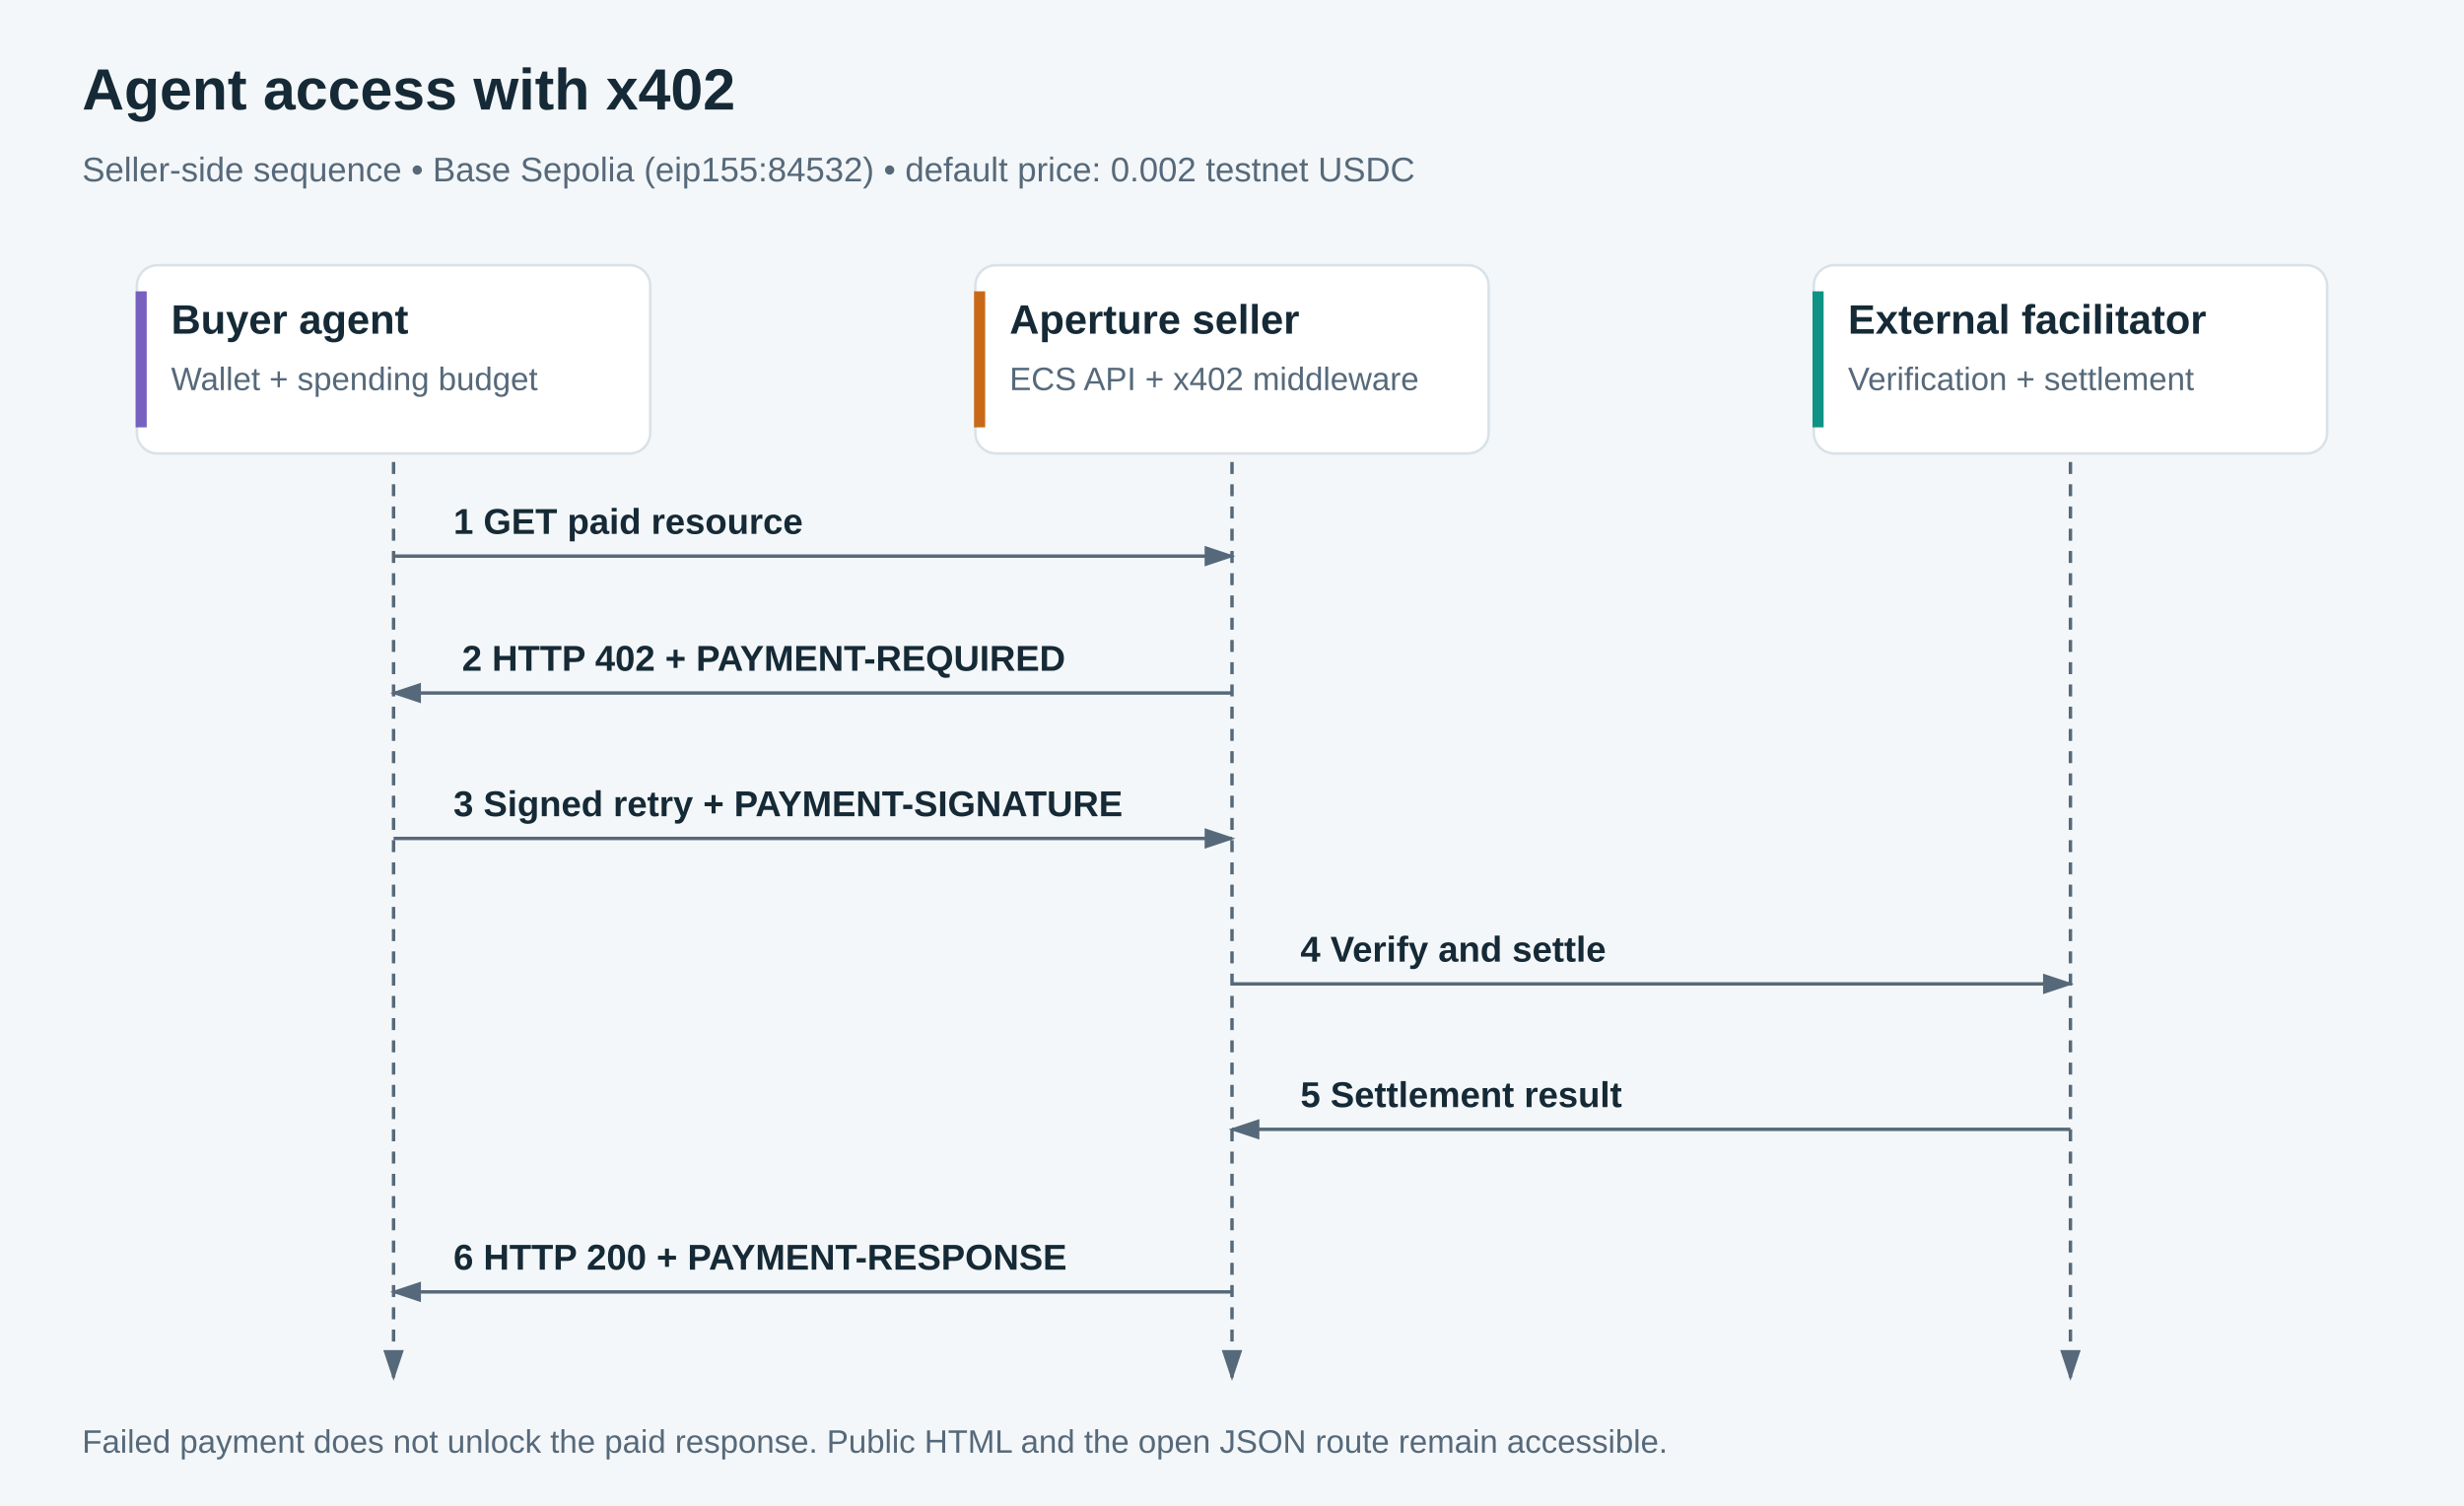
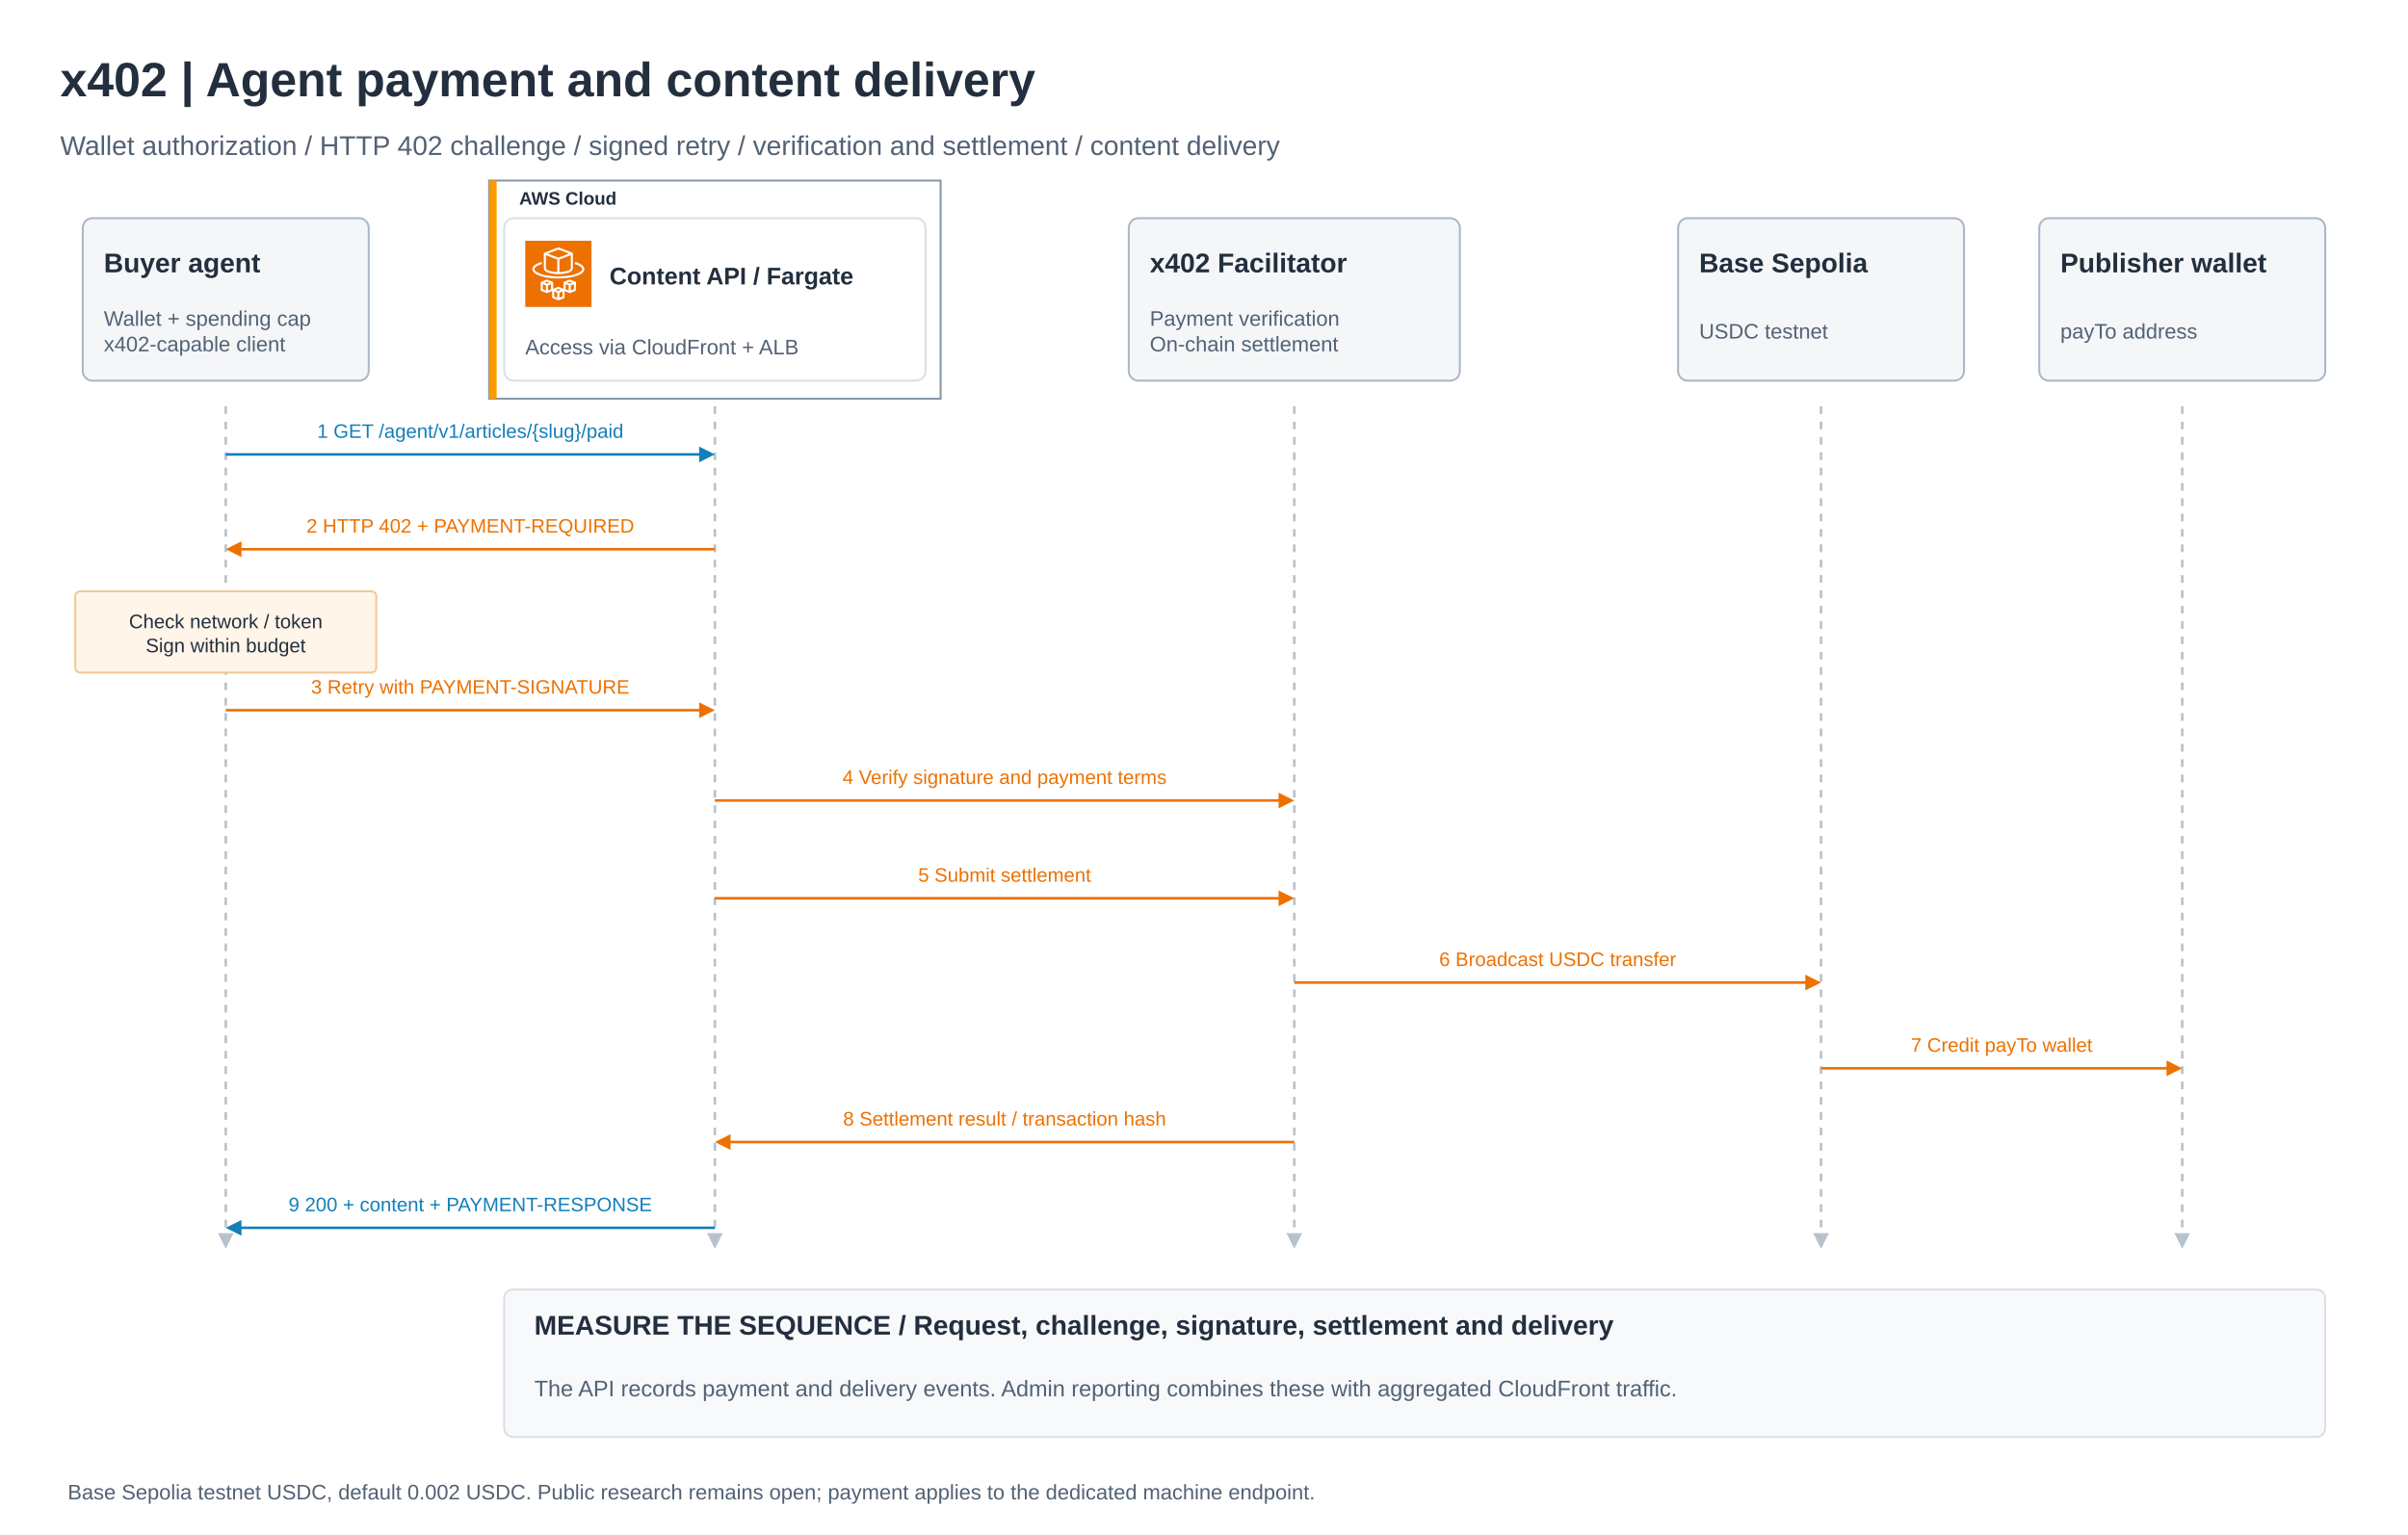
- <svg xmlns="http://www.w3.org/2000/svg" width="1440" height="880" viewBox="0 0 1440 880">
-   <defs>
-     <marker id="arrow" markerWidth="10" markerHeight="10" refX="8" refY="3" orient="auto" markerUnits="strokeWidth">
-       <path d="M0,0 L0,6 L9,3 z" fill="#56697A" />
-     </marker>
-   </defs>
-   <rect x="0" y="0" width="1440" height="880" rx="0" fill="#F4F7F9" stroke="#F4F7F9" stroke-width="1.5" />
-   <text fill="#152A36" font-family="Arial, sans-serif" font-size="34" font-weight="700" text-anchor="start">
-     <tspan x="48" y="64.0">Agent access with x402</tspan>
-   </text>
-   <text fill="#56697A" font-family="Arial, sans-serif" font-size="20" font-weight="400" text-anchor="start">
-     <tspan x="48" y="106.0">Seller-side sequence • Base Sepolia (eip155:84532) • default price: 0.002 testnet USDC</tspan>
-   </text>
-   <rect x="80" y="155" width="300" height="110" rx="12" fill="#FFFFFF" stroke="#D9E2E8" stroke-width="1.5" />
-   <rect x="80" y="171" width="5" height="78" rx="0" fill="#7760C0" stroke="#7760C0" stroke-width="1.5" />
-   <text fill="#152A36" font-family="Arial, sans-serif" font-size="24" font-weight="700" text-anchor="start">
-     <tspan x="100" y="195.0">Buyer agent</tspan>
-   </text>
-   <text fill="#56697A" font-family="Arial, sans-serif" font-size="19" font-weight="400" text-anchor="start">
-     <tspan x="100" y="228.0">Wallet + spending budget</tspan>
-   </text>
-   <rect x="570" y="155" width="300" height="110" rx="12" fill="#FFFFFF" stroke="#D9E2E8" stroke-width="1.5" />
-   <rect x="570" y="171" width="5" height="78" rx="0" fill="#C96917" stroke="#C96917" stroke-width="1.5" />
-   <text fill="#152A36" font-family="Arial, sans-serif" font-size="24" font-weight="700" text-anchor="start">
-     <tspan x="590" y="195.0">Aperture seller</tspan>
-   </text>
-   <text fill="#56697A" font-family="Arial, sans-serif" font-size="19" font-weight="400" text-anchor="start">
-     <tspan x="590" y="228.0">ECS API + x402 middleware</tspan>
-   </text>
-   <rect x="1060" y="155" width="300" height="110" rx="12" fill="#FFFFFF" stroke="#D9E2E8" stroke-width="1.5" />
-   <rect x="1060" y="171" width="5" height="78" rx="0" fill="#0E9384" stroke="#0E9384" stroke-width="1.5" />
-   <text fill="#152A36" font-family="Arial, sans-serif" font-size="24" font-weight="700" text-anchor="start">
-     <tspan x="1080" y="195.0">External facilitator</tspan>
-   </text>
-   <text fill="#56697A" font-family="Arial, sans-serif" font-size="19" font-weight="400" text-anchor="start">
-     <tspan x="1080" y="228.0">Verification + settlement</tspan>
-   </text>
-   <polyline points="230,270 230,805" fill="none" stroke="#56697A" stroke-width="2" stroke-dasharray="7 6" marker-end="url(#arrow)" />
-   <polyline points="720,270 720,805" fill="none" stroke="#56697A" stroke-width="2" stroke-dasharray="7 6" marker-end="url(#arrow)" />
-   <polyline points="1210,270 1210,805" fill="none" stroke="#56697A" stroke-width="2" stroke-dasharray="7 6" marker-end="url(#arrow)" />
-   <text fill="#152A36" font-family="Arial, sans-serif" font-size="21" font-weight="700" text-anchor="start">
-     <tspan x="265" y="312.0">1   GET paid resource</tspan>
-   </text>
-   <polyline points="230,325 720,325" fill="none" stroke="#56697A" stroke-width="2" marker-end="url(#arrow)" />
-   <text fill="#152A36" font-family="Arial, sans-serif" font-size="21" font-weight="700" text-anchor="start">
-     <tspan x="270" y="392.0">2   HTTP 402 + PAYMENT-REQUIRED</tspan>
-   </text>
-   <polyline points="720,405 230,405" fill="none" stroke="#56697A" stroke-width="2" marker-end="url(#arrow)" />
-   <text fill="#152A36" font-family="Arial, sans-serif" font-size="21" font-weight="700" text-anchor="start">
-     <tspan x="265" y="477.0">3   Signed retry + PAYMENT-SIGNATURE</tspan>
-   </text>
-   <polyline points="230,490 720,490" fill="none" stroke="#56697A" stroke-width="2" marker-end="url(#arrow)" />
-   <text fill="#152A36" font-family="Arial, sans-serif" font-size="21" font-weight="700" text-anchor="start">
-     <tspan x="760" y="562.0">4   Verify and settle</tspan>
-   </text>
-   <polyline points="720,575 1210,575" fill="none" stroke="#56697A" stroke-width="2" marker-end="url(#arrow)" />
-   <text fill="#152A36" font-family="Arial, sans-serif" font-size="21" font-weight="700" text-anchor="start">
-     <tspan x="760" y="647.0">5   Settlement result</tspan>
-   </text>
-   <polyline points="1210,660 720,660" fill="none" stroke="#56697A" stroke-width="2" marker-end="url(#arrow)" />
-   <text fill="#152A36" font-family="Arial, sans-serif" font-size="21" font-weight="700" text-anchor="start">
-     <tspan x="265" y="742.0">6   HTTP 200 + PAYMENT-RESPONSE</tspan>
-   </text>
-   <polyline points="720,755 230,755" fill="none" stroke="#56697A" stroke-width="2" marker-end="url(#arrow)" />
-   <text fill="#56697A" font-family="Arial, sans-serif" font-size="19" font-weight="400" text-anchor="start">
-     <tspan x="48" y="849.0">Failed payment does not unlock the paid response. Public HTML and the open JSON route remain accessible.</tspan>
-   </text>
+ <svg xmlns="http://www.w3.org/2000/svg" width="1600" height="1020" viewBox="0 0 1600 1020">
+   <defs />
+   <rect width="1600" height="1020" fill="#ffffff" />
+   <rect x="325" y="120" width="300" height="145" fill="#ffffff" stroke="#8795a6" stroke-width="1.3" pointer-events="none" />
+   <rect x="325" y="120" width="5" height="145" fill="#ff9900" stroke="none" pointer-events="none" />
+   <g fill="#232F3E" font-family="Arial" font-weight="bold" pointer-events="none" font-size="32px">
+     <text x="40" y="64">x402 | Agent payment and content delivery</text>
+   </g>
+   <g fill="#526274" font-family="Arial" pointer-events="none" font-size="18px">
+     <text x="40" y="103">Wallet authorization / HTTP 402 challenge / signed retry / verification and settlement / content delivery</text>
+   </g>
+   <rect x="55" y="145" width="190" height="108" rx="6.48" ry="6.48" fill="#f4f6f8" stroke="#aab7c4" stroke-width="1.3" pointer-events="none" />
+   <g fill="#232F3E" font-family="Arial" font-weight="bold" pointer-events="none" font-size="18px">
+     <text x="69" y="181">Buyer agent</text>
+   </g>
+   <g fill="#526274" font-family="Arial" pointer-events="none" font-size="14px">
+     <text x="69" y="216.5">Wallet + spending cap</text>
+     <text x="69" y="233.5">x402-capable client</text>
+   </g>
+   <rect x="335" y="145" width="280" height="108" rx="6.48" ry="6.48" fill="white" stroke="#d8e0e8" stroke-width="1.3" pointer-events="none" />
+   <path d="M 349 160 L 393 160 L 393 204 L 349 204 Z" fill="#ed7100" stroke="none" pointer-events="none" />
+   <path d="M 379.28 193.06 L 379.28 189.72 L 381.35 188.89 L 381.35 192.23 Z M 375.83 188.89 L 377.9 189.72 L 377.9 193.06 L 375.83 192.23 Z M 371.69 197.89 L 371.69 194.55 L 373.76 193.72 L 373.76 197.06 Z M 368.24 193.72 L 370.31 194.55 L 370.31 197.89 L 368.24 197.06 Z M 364.1 193.06 L 364.1 189.72 L 366.17 188.89 L 366.17 192.23 Z M 360.65 188.89 L 362.72 189.72 L 362.72 193.06 L 360.65 192.23 Z M 363.41 187.23 L 365 187.87 L 363.41 188.51 L 361.82 187.87 Z M 371 192.06 L 372.59 192.7 L 371 193.34 L 369.41 192.7 Z M 378.59 187.23 L 380.18 187.87 L 378.59 188.51 L 377 187.87 Z M 382.29 187.23 L 378.84 185.85 C 378.68 185.79 378.5 185.79 378.33 185.85 L 374.88 187.23 C 374.62 187.34 374.45 187.59 374.45 187.87 L 374.45 191.96 L 371.26 190.68 C 371.09 190.62 370.91 190.62 370.74 190.68 L 367.55 191.96 L 367.55 187.87 C 367.55 187.59 367.38 187.34 367.12 187.23 L 363.67 185.85 C 363.5 185.79 363.32 185.79 363.16 185.85 L 359.71 187.23 C 359.44 187.34 359.27 187.59 359.27 187.87 L 359.27 192.7 C 359.27 192.98 359.44 193.24 359.71 193.34 L 363.16 194.72 C 363.24 194.75 363.32 194.77 363.41 194.77 C 363.5 194.77 363.58 194.75 363.67 194.72 L 366.86 193.44 L 366.86 197.53 C 366.86 197.81 367.03 198.07 367.29 198.17 L 370.74 199.55 C 370.83 199.58 370.91 199.6 371 199.6 C 371.09 199.6 371.17 199.58 371.26 199.55 L 374.71 198.17 C 374.97 198.07 375.14 197.81 375.14 197.53 L 375.14 193.44 L 378.33 194.72 C 378.42 194.75 378.5 194.77 378.59 194.77 C 378.68 194.77 378.76 194.75 378.84 194.72 L 382.29 193.34 C 382.56 193.24 382.73 192.98 382.73 192.7 L 382.73 187.87 C 382.73 187.59 382.56 187.34 382.29 187.23 Z M 388.25 178.86 C 388.25 182.89 379.36 185.07 371 185.07 C 362.64 185.07 353.75 182.89 353.75 178.86 C 353.75 176.93 355.89 175.24 359.77 174.09 L 360.16 175.41 C 357.06 176.33 355.13 177.65 355.13 178.86 C 355.13 181.14 361.65 183.69 371 183.69 C 380.35 183.69 386.87 181.14 386.87 178.86 C 386.87 177.65 384.94 176.33 381.84 175.41 L 382.23 174.09 C 386.11 175.24 388.25 176.93 388.25 178.86 Z M 371 165.84 L 378.05 168.55 L 371 171.27 L 363.95 168.55 Z M 378.3 179.48 C 377 180.07 374.81 180.74 371.69 180.84 L 371.69 172.48 L 379.28 169.56 L 379.28 177.97 C 379.28 178.63 378.9 179.22 378.3 179.48 Z M 362.72 177.97 L 362.72 169.56 L 370.31 172.48 L 370.31 180.84 C 367.19 180.74 365 180.07 363.7 179.48 C 363.1 179.22 362.72 178.63 362.72 177.97 Z M 363.14 180.74 C 364.66 181.42 367.25 182.23 371 182.23 C 374.75 182.23 377.34 181.42 378.86 180.74 C 379.95 180.26 380.66 179.17 380.66 177.97 L 380.66 168.55 C 380.66 168.27 380.48 168.01 380.22 167.91 L 371.25 164.46 C 371.09 164.4 370.91 164.4 370.75 164.46 L 361.78 167.91 C 361.52 168.01 361.34 168.27 361.34 168.55 L 361.34 177.97 C 361.34 179.17 362.05 180.26 363.14 180.74 Z" fill="#ffffff" stroke="none" pointer-events="none" />
+   <g fill="#232F3E" font-family="Arial" font-weight="bold" pointer-events="none" font-size="16px">
+     <text x="405" y="189">Content API / Fargate</text>
+   </g>
+   <g fill="#526274" font-family="Arial" pointer-events="none" font-size="14px">
+     <text x="349" y="235.5">Access via CloudFront + ALB</text>
+   </g>
+   <rect x="750" y="145" width="220" height="108" rx="6.48" ry="6.48" fill="#f4f6f8" stroke="#aab7c4" stroke-width="1.3" pointer-events="none" />
+   <g fill="#232F3E" font-family="Arial" font-weight="bold" pointer-events="none" font-size="18px">
+     <text x="764" y="181">x402 Facilitator</text>
+   </g>
+   <g fill="#526274" font-family="Arial" pointer-events="none" font-size="14px">
+     <text x="764" y="216.5">Payment verification</text>
+     <text x="764" y="233.5">On-chain settlement</text>
+   </g>
+   <rect x="1115" y="145" width="190" height="108" rx="6.48" ry="6.48" fill="#f4f6f8" stroke="#aab7c4" stroke-width="1.3" pointer-events="none" />
+   <g fill="#232F3E" font-family="Arial" font-weight="bold" pointer-events="none" font-size="18px">
+     <text x="1129" y="181">Base Sepolia</text>
+   </g>
+   <g fill="#526274" font-family="Arial" pointer-events="none" font-size="14px">
+     <text x="1129" y="225">USDC testnet</text>
+   </g>
+   <rect x="1355" y="145" width="190" height="108" rx="6.48" ry="6.48" fill="#f4f6f8" stroke="#aab7c4" stroke-width="1.3" pointer-events="none" />
+   <g fill="#232F3E" font-family="Arial" font-weight="bold" pointer-events="none" font-size="18px">
+     <text x="1369" y="181">Publisher wallet</text>
+   </g>
+   <g fill="#526274" font-family="Arial" pointer-events="none" font-size="14px">
+     <text x="1369" y="225">payTo address</text>
+   </g>
+   <path d="M 150 270 L 150 820.4" fill="none" stroke="#b7c2ce" stroke-width="1.7" stroke-miterlimit="10" stroke-dasharray="5.1 5.1" pointer-events="none" />
+   <path d="M 150 828.1 L 146.15 820.4 L 153.85 820.4 Z" fill="#b7c2ce" stroke="#b7c2ce" stroke-width="1.7" stroke-miterlimit="10" pointer-events="none" />
+   <path d="M 475 270 L 475 820.4" fill="none" stroke="#b7c2ce" stroke-width="1.7" stroke-miterlimit="10" stroke-dasharray="5.1 5.1" pointer-events="none" />
+   <path d="M 475 828.1 L 471.15 820.4 L 478.85 820.4 Z" fill="#b7c2ce" stroke="#b7c2ce" stroke-width="1.7" stroke-miterlimit="10" pointer-events="none" />
+   <path d="M 860 270 L 860 820.4" fill="none" stroke="#b7c2ce" stroke-width="1.7" stroke-miterlimit="10" stroke-dasharray="5.1 5.1" pointer-events="none" />
+   <path d="M 860 828.1 L 856.15 820.4 L 863.85 820.4 Z" fill="#b7c2ce" stroke="#b7c2ce" stroke-width="1.7" stroke-miterlimit="10" pointer-events="none" />
+   <path d="M 1210 270 L 1210 820.4" fill="none" stroke="#b7c2ce" stroke-width="1.7" stroke-miterlimit="10" stroke-dasharray="5.1 5.1" pointer-events="none" />
+   <path d="M 1210 828.1 L 1206.15 820.4 L 1213.85 820.4 Z" fill="#b7c2ce" stroke="#b7c2ce" stroke-width="1.7" stroke-miterlimit="10" pointer-events="none" />
+   <path d="M 1450 270 L 1450 820.4" fill="none" stroke="#b7c2ce" stroke-width="1.7" stroke-miterlimit="10" stroke-dasharray="5.1 5.1" pointer-events="none" />
+   <path d="M 1450 828.1 L 1446.15 820.4 L 1453.85 820.4 Z" fill="#b7c2ce" stroke="#b7c2ce" stroke-width="1.7" stroke-miterlimit="10" pointer-events="none" />
+   <path d="M 150 302 L 465.4 302" fill="none" stroke="#147eba" stroke-width="1.7" stroke-miterlimit="10" pointer-events="none" />
+   <path d="M 473.1 302 L 465.4 305.85 L 465.4 298.15 Z" fill="#147eba" stroke="#147eba" stroke-width="1.7" stroke-miterlimit="10" pointer-events="none" />
+   <g fill="#147EBA" font-family="Arial" pointer-events="none" text-anchor="middle" font-size="13px">
+     <text x="312.5" y="291">1  GET /agent/v1/articles/{slug}/paid</text>
+   </g>
+   <path d="M 475 365 L 159.6 365" fill="none" stroke="#ed7100" stroke-width="1.7" stroke-miterlimit="10" pointer-events="none" />
+   <path d="M 151.9 365 L 159.6 361.15 L 159.6 368.85 Z" fill="#ed7100" stroke="#ed7100" stroke-width="1.7" stroke-miterlimit="10" pointer-events="none" />
+   <g fill="#ED7100" font-family="Arial" pointer-events="none" text-anchor="middle" font-size="13px">
+     <text x="312.5" y="354">2  HTTP 402 + PAYMENT-REQUIRED</text>
+   </g>
+   <path d="M 150 472 L 465.4 472" fill="none" stroke="#ed7100" stroke-width="1.7" stroke-miterlimit="10" pointer-events="none" />
+   <path d="M 473.1 472 L 465.4 475.85 L 465.4 468.15 Z" fill="#ed7100" stroke="#ed7100" stroke-width="1.7" stroke-miterlimit="10" pointer-events="none" />
+   <g fill="#ED7100" font-family="Arial" pointer-events="none" text-anchor="middle" font-size="13px">
+     <text x="312.5" y="461">3  Retry with PAYMENT-SIGNATURE</text>
+   </g>
+   <path d="M 475 532 L 850.4 532" fill="none" stroke="#ed7100" stroke-width="1.7" stroke-miterlimit="10" pointer-events="none" />
+   <path d="M 858.1 532 L 850.4 535.85 L 850.4 528.15 Z" fill="#ed7100" stroke="#ed7100" stroke-width="1.7" stroke-miterlimit="10" pointer-events="none" />
+   <g fill="#ED7100" font-family="Arial" pointer-events="none" text-anchor="middle" font-size="13px">
+     <text x="667.5" y="521">4  Verify signature and payment terms</text>
+   </g>
+   <path d="M 475 597 L 850.4 597" fill="none" stroke="#ed7100" stroke-width="1.7" stroke-miterlimit="10" pointer-events="none" />
+   <path d="M 858.1 597 L 850.4 600.85 L 850.4 593.15 Z" fill="#ed7100" stroke="#ed7100" stroke-width="1.7" stroke-miterlimit="10" pointer-events="none" />
+   <g fill="#ED7100" font-family="Arial" pointer-events="none" text-anchor="middle" font-size="13px">
+     <text x="667.5" y="586">5  Submit settlement</text>
+   </g>
+   <path d="M 860 653 L 1200.4 653" fill="none" stroke="#ed7100" stroke-width="1.7" stroke-miterlimit="10" pointer-events="none" />
+   <path d="M 1208.1 653 L 1200.4 656.85 L 1200.4 649.15 Z" fill="#ed7100" stroke="#ed7100" stroke-width="1.7" stroke-miterlimit="10" pointer-events="none" />
+   <g fill="#ED7100" font-family="Arial" pointer-events="none" text-anchor="middle" font-size="13px">
+     <text x="1035" y="642">6  Broadcast USDC transfer</text>
+   </g>
+   <path d="M 1210 710 L 1440.4 710" fill="none" stroke="#ed7100" stroke-width="1.7" stroke-miterlimit="10" pointer-events="none" />
+   <path d="M 1448.1 710 L 1440.4 713.85 L 1440.4 706.15 Z" fill="#ed7100" stroke="#ed7100" stroke-width="1.7" stroke-miterlimit="10" pointer-events="none" />
+   <g fill="#ED7100" font-family="Arial" pointer-events="none" text-anchor="middle" font-size="13px">
+     <text x="1330" y="699">7  Credit payTo wallet</text>
+   </g>
+   <path d="M 860 759 L 484.6 759" fill="none" stroke="#ed7100" stroke-width="1.7" stroke-miterlimit="10" pointer-events="none" />
+   <path d="M 476.9 759 L 484.6 755.15 L 484.6 762.85 Z" fill="#ed7100" stroke="#ed7100" stroke-width="1.7" stroke-miterlimit="10" pointer-events="none" />
+   <g fill="#ED7100" font-family="Arial" pointer-events="none" text-anchor="middle" font-size="13px">
+     <text x="667.5" y="748">8  Settlement result / transaction hash</text>
+   </g>
+   <path d="M 475 816 L 159.6 816" fill="none" stroke="#147eba" stroke-width="1.7" stroke-miterlimit="10" pointer-events="none" />
+   <path d="M 151.9 816 L 159.6 812.15 L 159.6 819.85 Z" fill="#147eba" stroke="#147eba" stroke-width="1.7" stroke-miterlimit="10" pointer-events="none" />
+   <g fill="#147EBA" font-family="Arial" pointer-events="none" text-anchor="middle" font-size="13px">
+     <text x="312.5" y="805">9  200 + content + PAYMENT-RESPONSE</text>
+   </g>
+   <rect x="50" y="393" width="200" height="54" rx="3.24" ry="3.24" fill="#fff5e8" stroke="#f3c793" stroke-width="1.3" pointer-events="none" />
+   <g fill="#232F3E" font-family="Arial" pointer-events="none" text-anchor="middle" font-size="13px">
+     <text x="150" y="417.5">Check network / token</text>
+     <text x="150" y="433.5">Sign within budget</text>
+   </g>
+   <rect x="335" y="857" width="1210" height="98" rx="5.88" ry="5.88" fill="#f7f9fb" stroke="#d8e0e8" stroke-width="1.3" pointer-events="none" />
+   <g fill="#232F3E" font-family="Arial" font-weight="bold" pointer-events="none" font-size="18px">
+     <text x="355" y="887">MEASURE THE SEQUENCE  /  Request, challenge, signature, settlement and delivery</text>
+   </g>
+   <g fill="#526274" font-family="Arial" pointer-events="none" font-size="15px">
+     <text x="355" y="928">The API records payment and delivery events. Admin reporting combines these with aggregated CloudFront traffic.</text>
+   </g>
+   <g fill="#526274" font-family="Arial" pointer-events="none" font-size="14px">
+     <text x="45" y="996.5">Base Sepolia testnet USDC, default 0.002 USDC. Public research remains open; payment applies to the dedicated machine endpoint.</text>
+   </g>
+   <g fill="#232F3E" font-family="Arial" font-weight="bold" pointer-events="none" font-size="12px">
+     <text x="345" y="136">AWS Cloud</text>
+   </g>
</svg>
